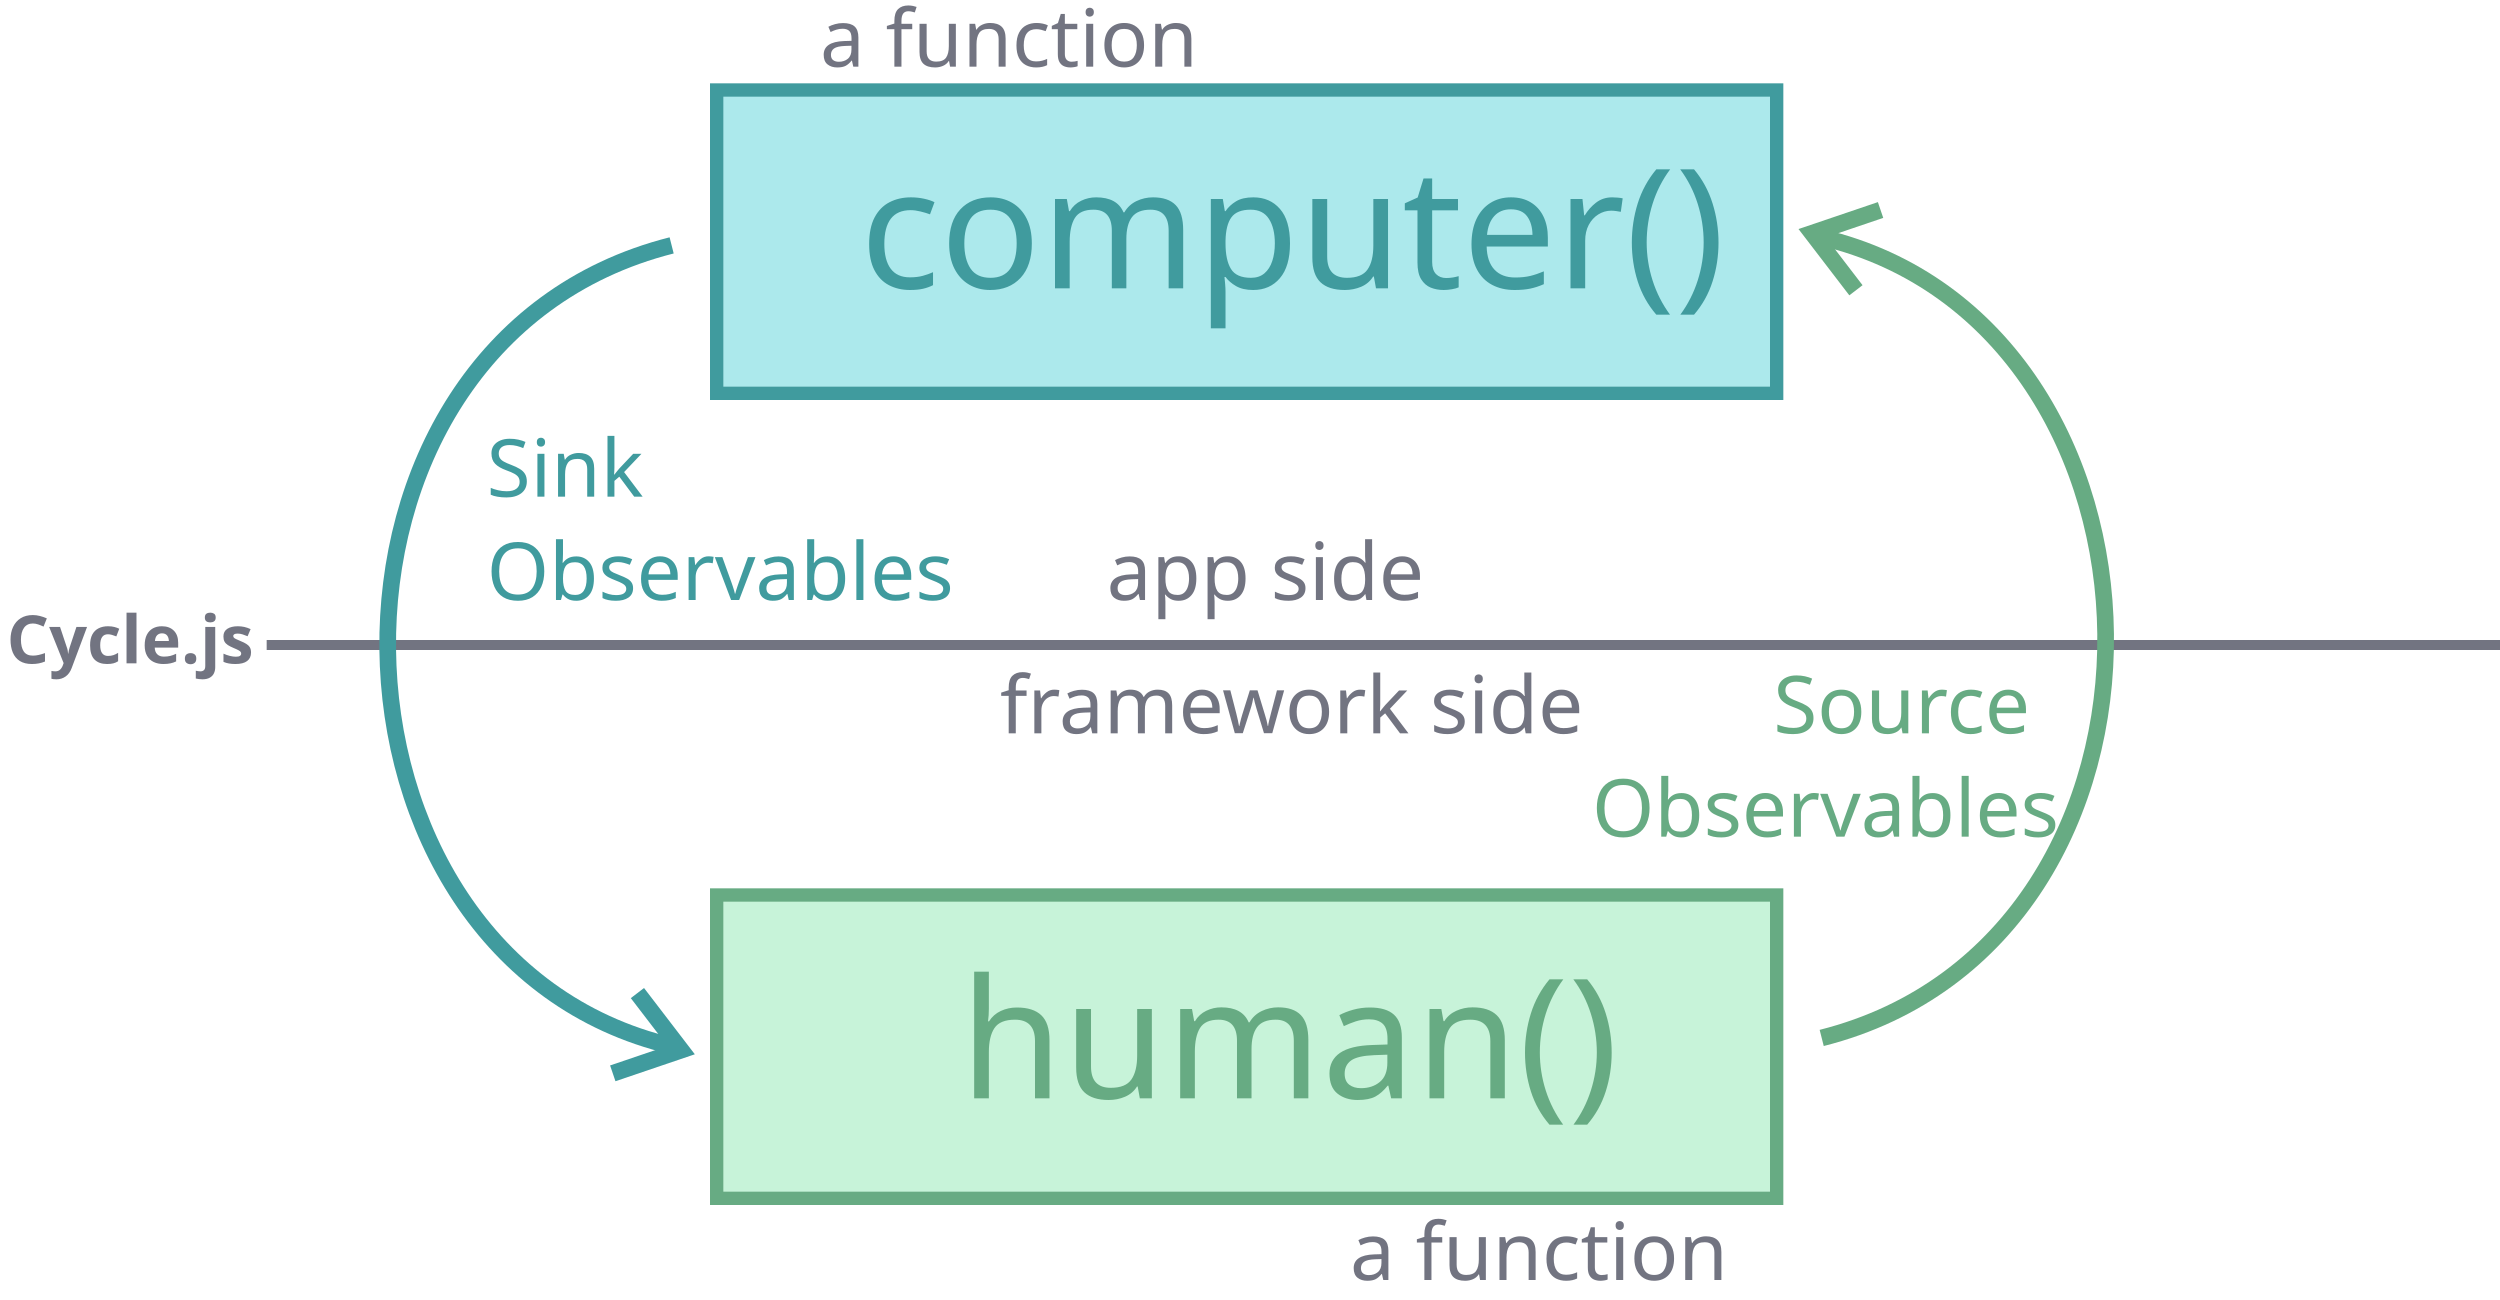
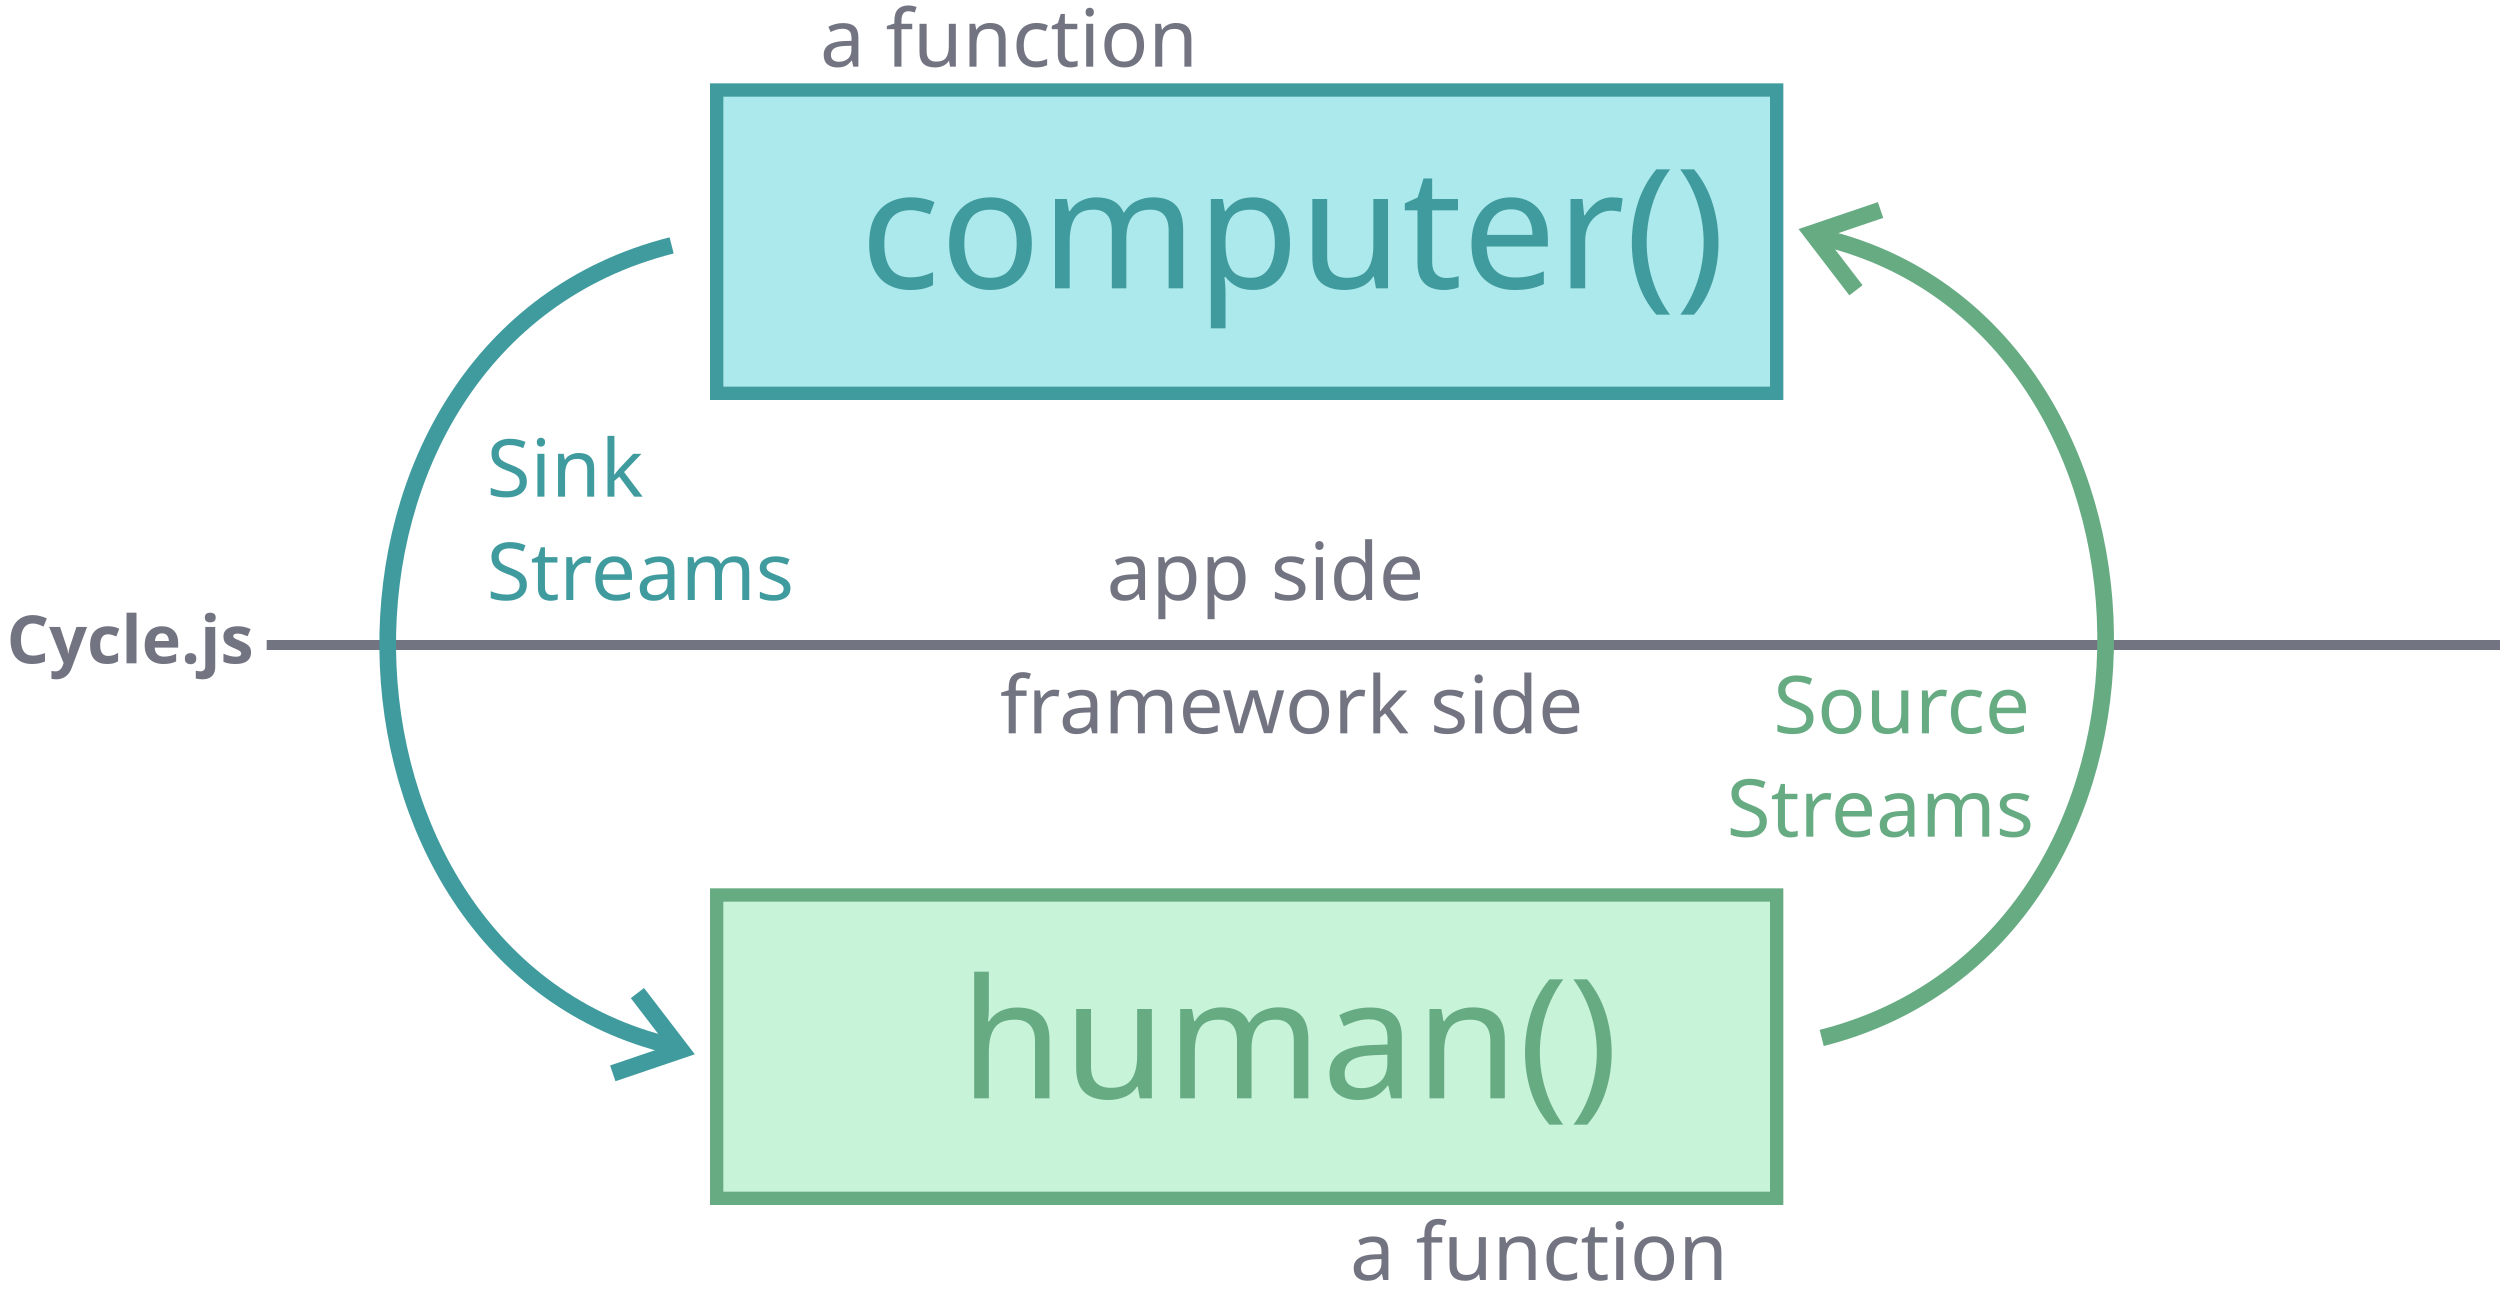
<svg xmlns="http://www.w3.org/2000/svg" viewBox="0 0 750 390" version="1.1">
  <defs />
  <g id="Page-1" stroke="none" stroke-width="1" fill="none" fill-rule="evenodd">
    <g id="human-computer-diagram2">
      <path d="M81.5,193.5 L758.5,193.5" id="Line" stroke="#727481" stroke-width="3" stroke-linecap="square" />
      <g id="computer" transform="translate(215, 27)">
        <rect id="Rectangle-1" stroke="#409B9E" stroke-width="4" fill-opacity="0.495" fill="#58D3D8" x="0" y="0" width="318" height="91" />
        <text id="computer()" font-family="Source Sans Pro" font-size="50" font-weight="normal" fill="#409B9E">
          <tspan x="43" y="59.5">computer()</tspan>
        </text>
      </g>
      <text id="app-side" font-family="Source Sans Pro" font-size="24" font-weight="normal" fill="#727481">
        <tspan x="332" y="180">app side</tspan>
      </text>
      <text id="a-function" font-family="Source Sans Pro" font-size="24" font-weight="normal" fill="#727481">
        <tspan x="246" y="20">a function</tspan>
      </text>
      <text id="Cycle.js" font-family="Merriweather" font-size="20" font-weight="bold" fill="#727481">
        <tspan x="2" y="199">Cycle.js</tspan>
      </text>
      <text id="Sink-Observables" font-family="Source Sans Pro" font-size="24" font-weight="normal" fill="#409B9E">
        <tspan x="146" y="149">Sink</tspan>
-         <tspan x="146" y="180">Observables</tspan>
+         <tspan x="146" y="180">Streams</tspan>
      </text>
      <text id="Source-Observables" font-family="Source Sans Pro" font-size="24" font-weight="normal" fill="#67AB83">
        <tspan x="532" y="220">Source</tspan>
-         <tspan x="477.584" y="251">Observables</tspan>
+         <tspan x="518" y="251">Streams</tspan>
      </text>
      <text id="a-function-copy" font-family="Source Sans Pro" font-size="24" font-weight="normal" fill="#727481">
        <tspan x="405" y="384">a function</tspan>
      </text>
      <text id="framework-side" font-family="Source Sans Pro" font-size="24" font-weight="normal" fill="#727481">
        <tspan x="300" y="220">framework side</tspan>
      </text>
      <g id="human" transform="translate(215, 268)">
        <rect id="Rectangle-1-Copy" stroke="#67AB83" stroke-width="4" fill-opacity="0.498" fill="#8FE8B4" x="0" y="0.5" width="318" height="91" />
        <text id="human()" font-family="Source Sans Pro" font-size="50" font-weight="normal" fill="#67AB83">
          <tspan x="73" y="61.5">human()</tspan>
        </text>
      </g>
      <g id="Path-3-+-Path-3-Copy-2" transform="translate(116, 73)" stroke="#409B9E" stroke-width="5">
        <path d="M85.491,0.617 C-30.364,29.932 -25.785,214.434 85.478,240.782" id="Path-3" />
        <path d="M67.324,248.289 L79.86,230.737 L92.515,248.314" id="Path-3-Copy-2" transform="translate(79.91923, 239.5256) rotate(107) translate(-79.91923, -239.5256) " />
      </g>
      <g id="Path-3-+-Path-3-Copy-3" transform="translate(585.5, 184.5) rotate(-180) translate(-585.5, -184.5) translate(539, 57)" stroke="#67AB83" stroke-width="5">
        <path d="M85.491,0.617 C-30.364,29.932 -25.785,214.434 85.478,240.782" id="Path-3" />
        <path d="M67.324,248.289 L79.86,230.737 L92.515,248.314" id="Path-3-Copy-2" transform="translate(79.91923, 239.5256) rotate(107) translate(-79.91923, -239.5256) " />
      </g>
    </g>
  </g>
</svg>
